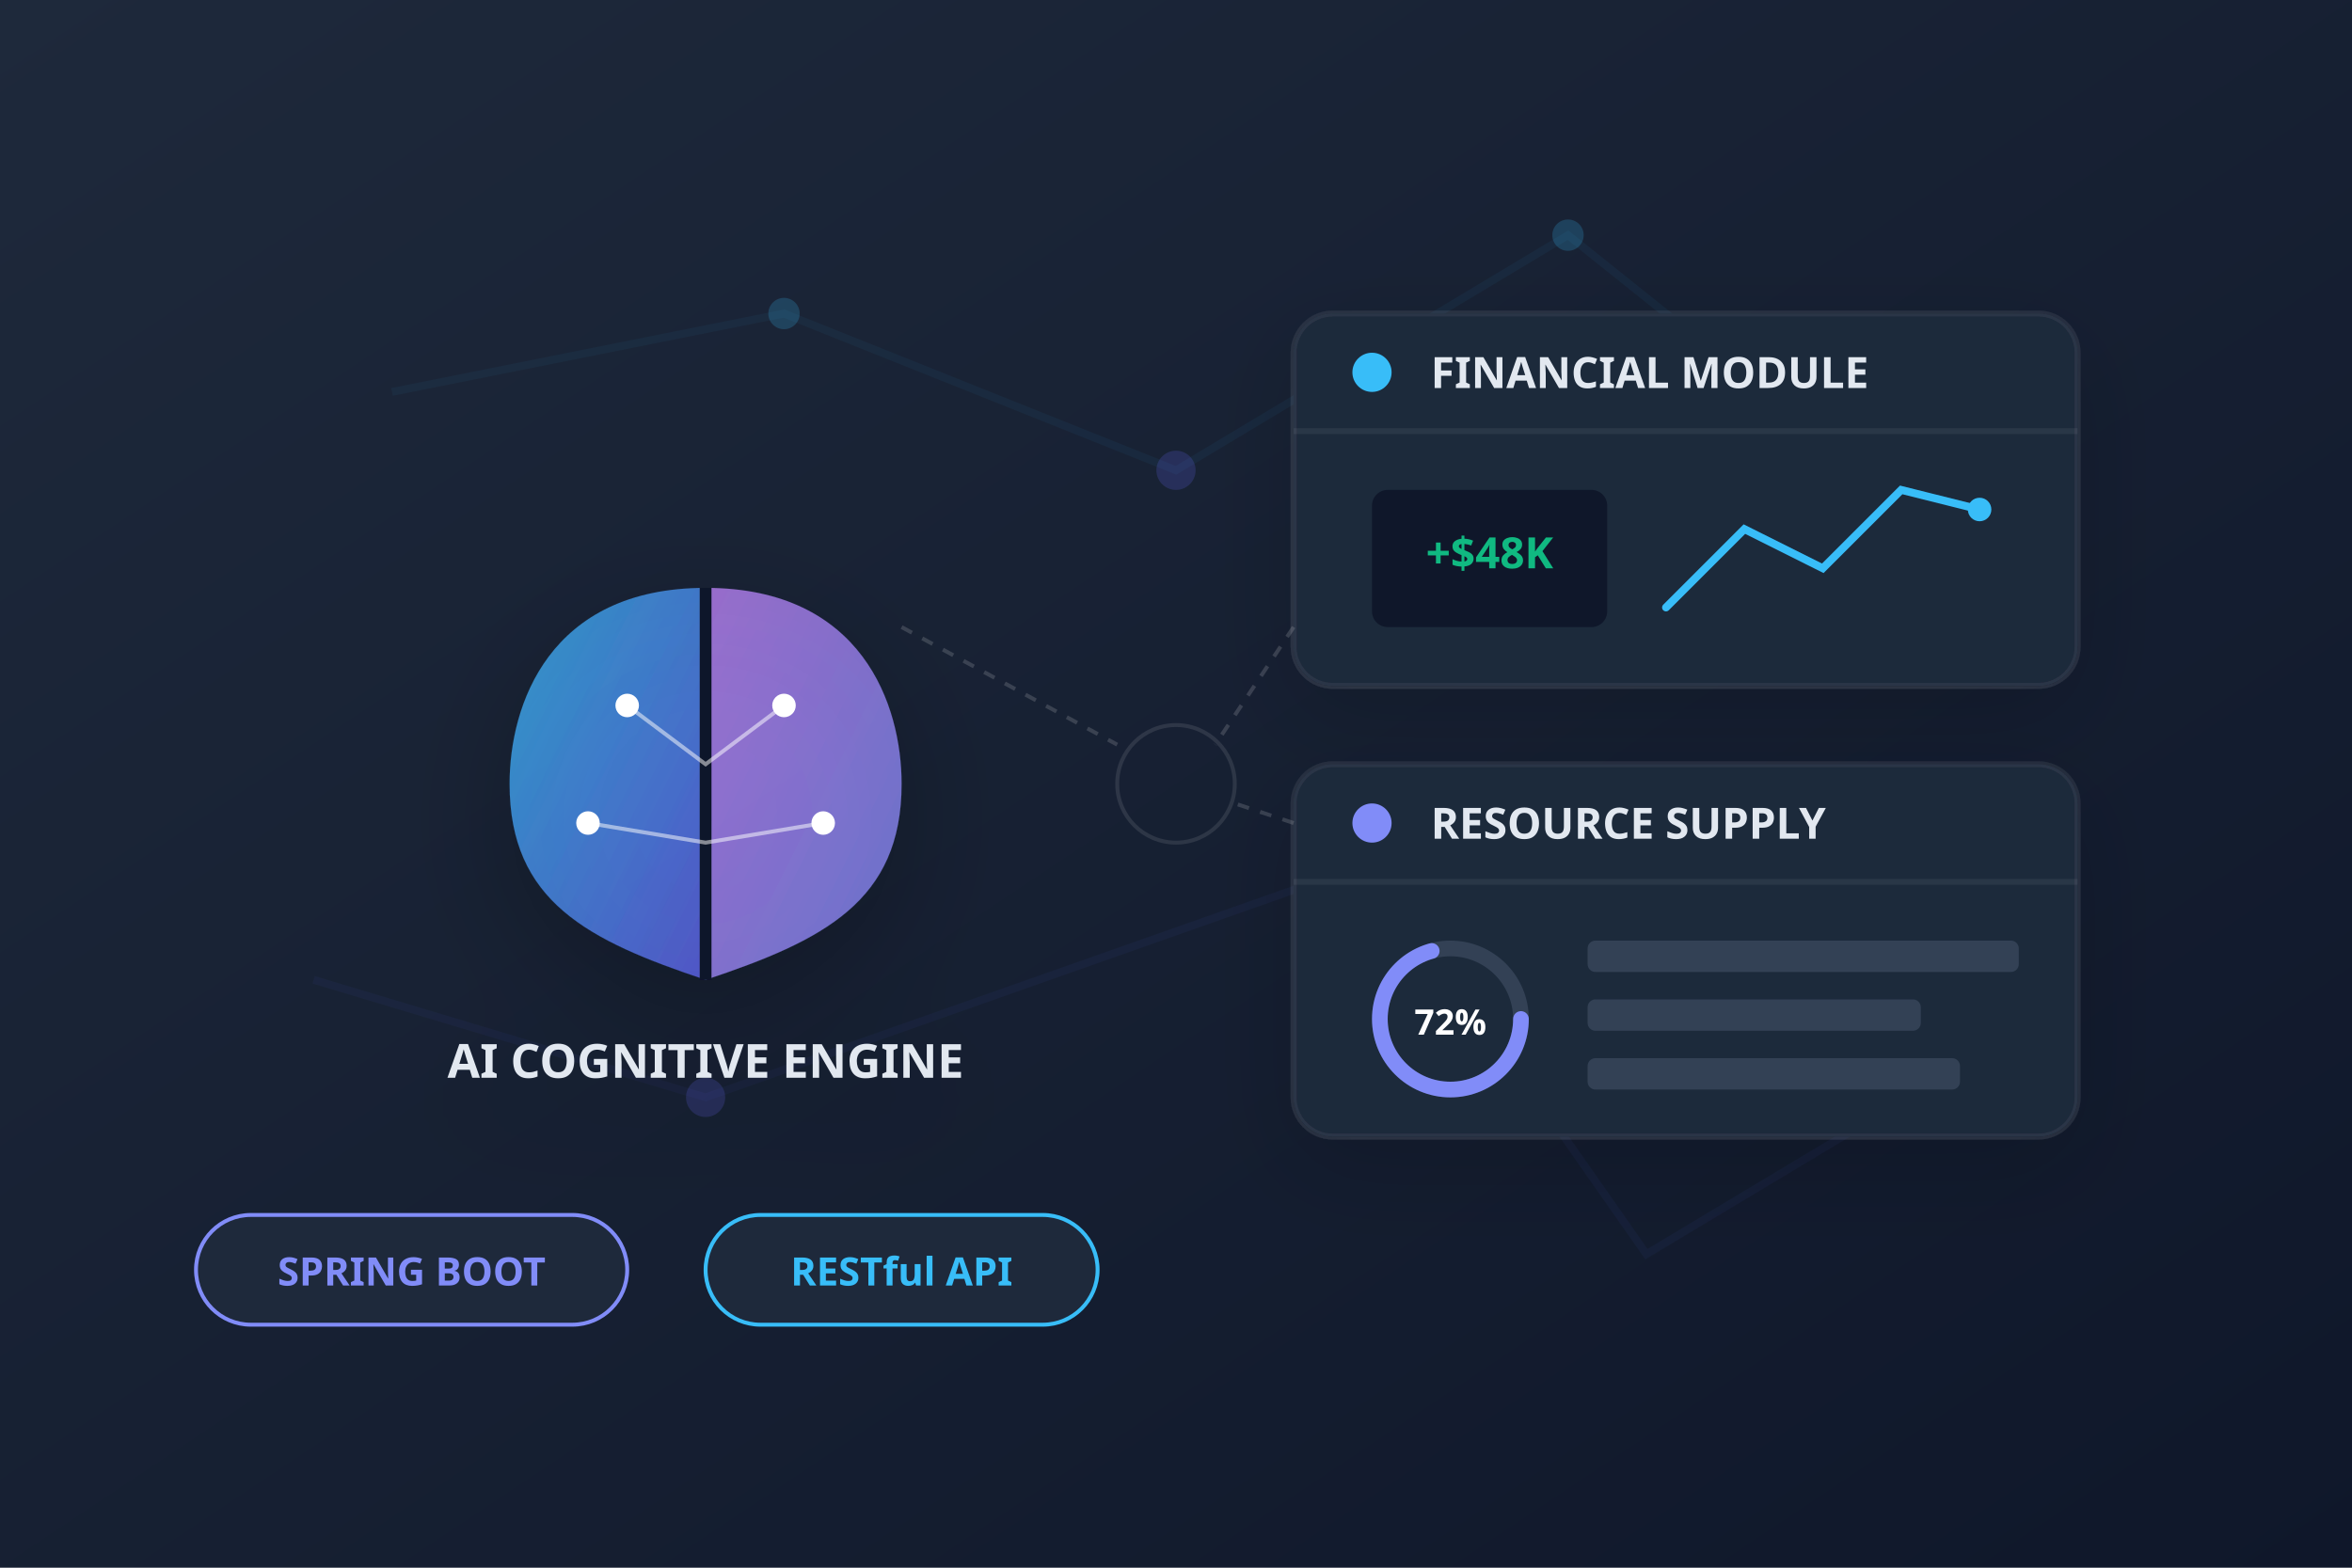
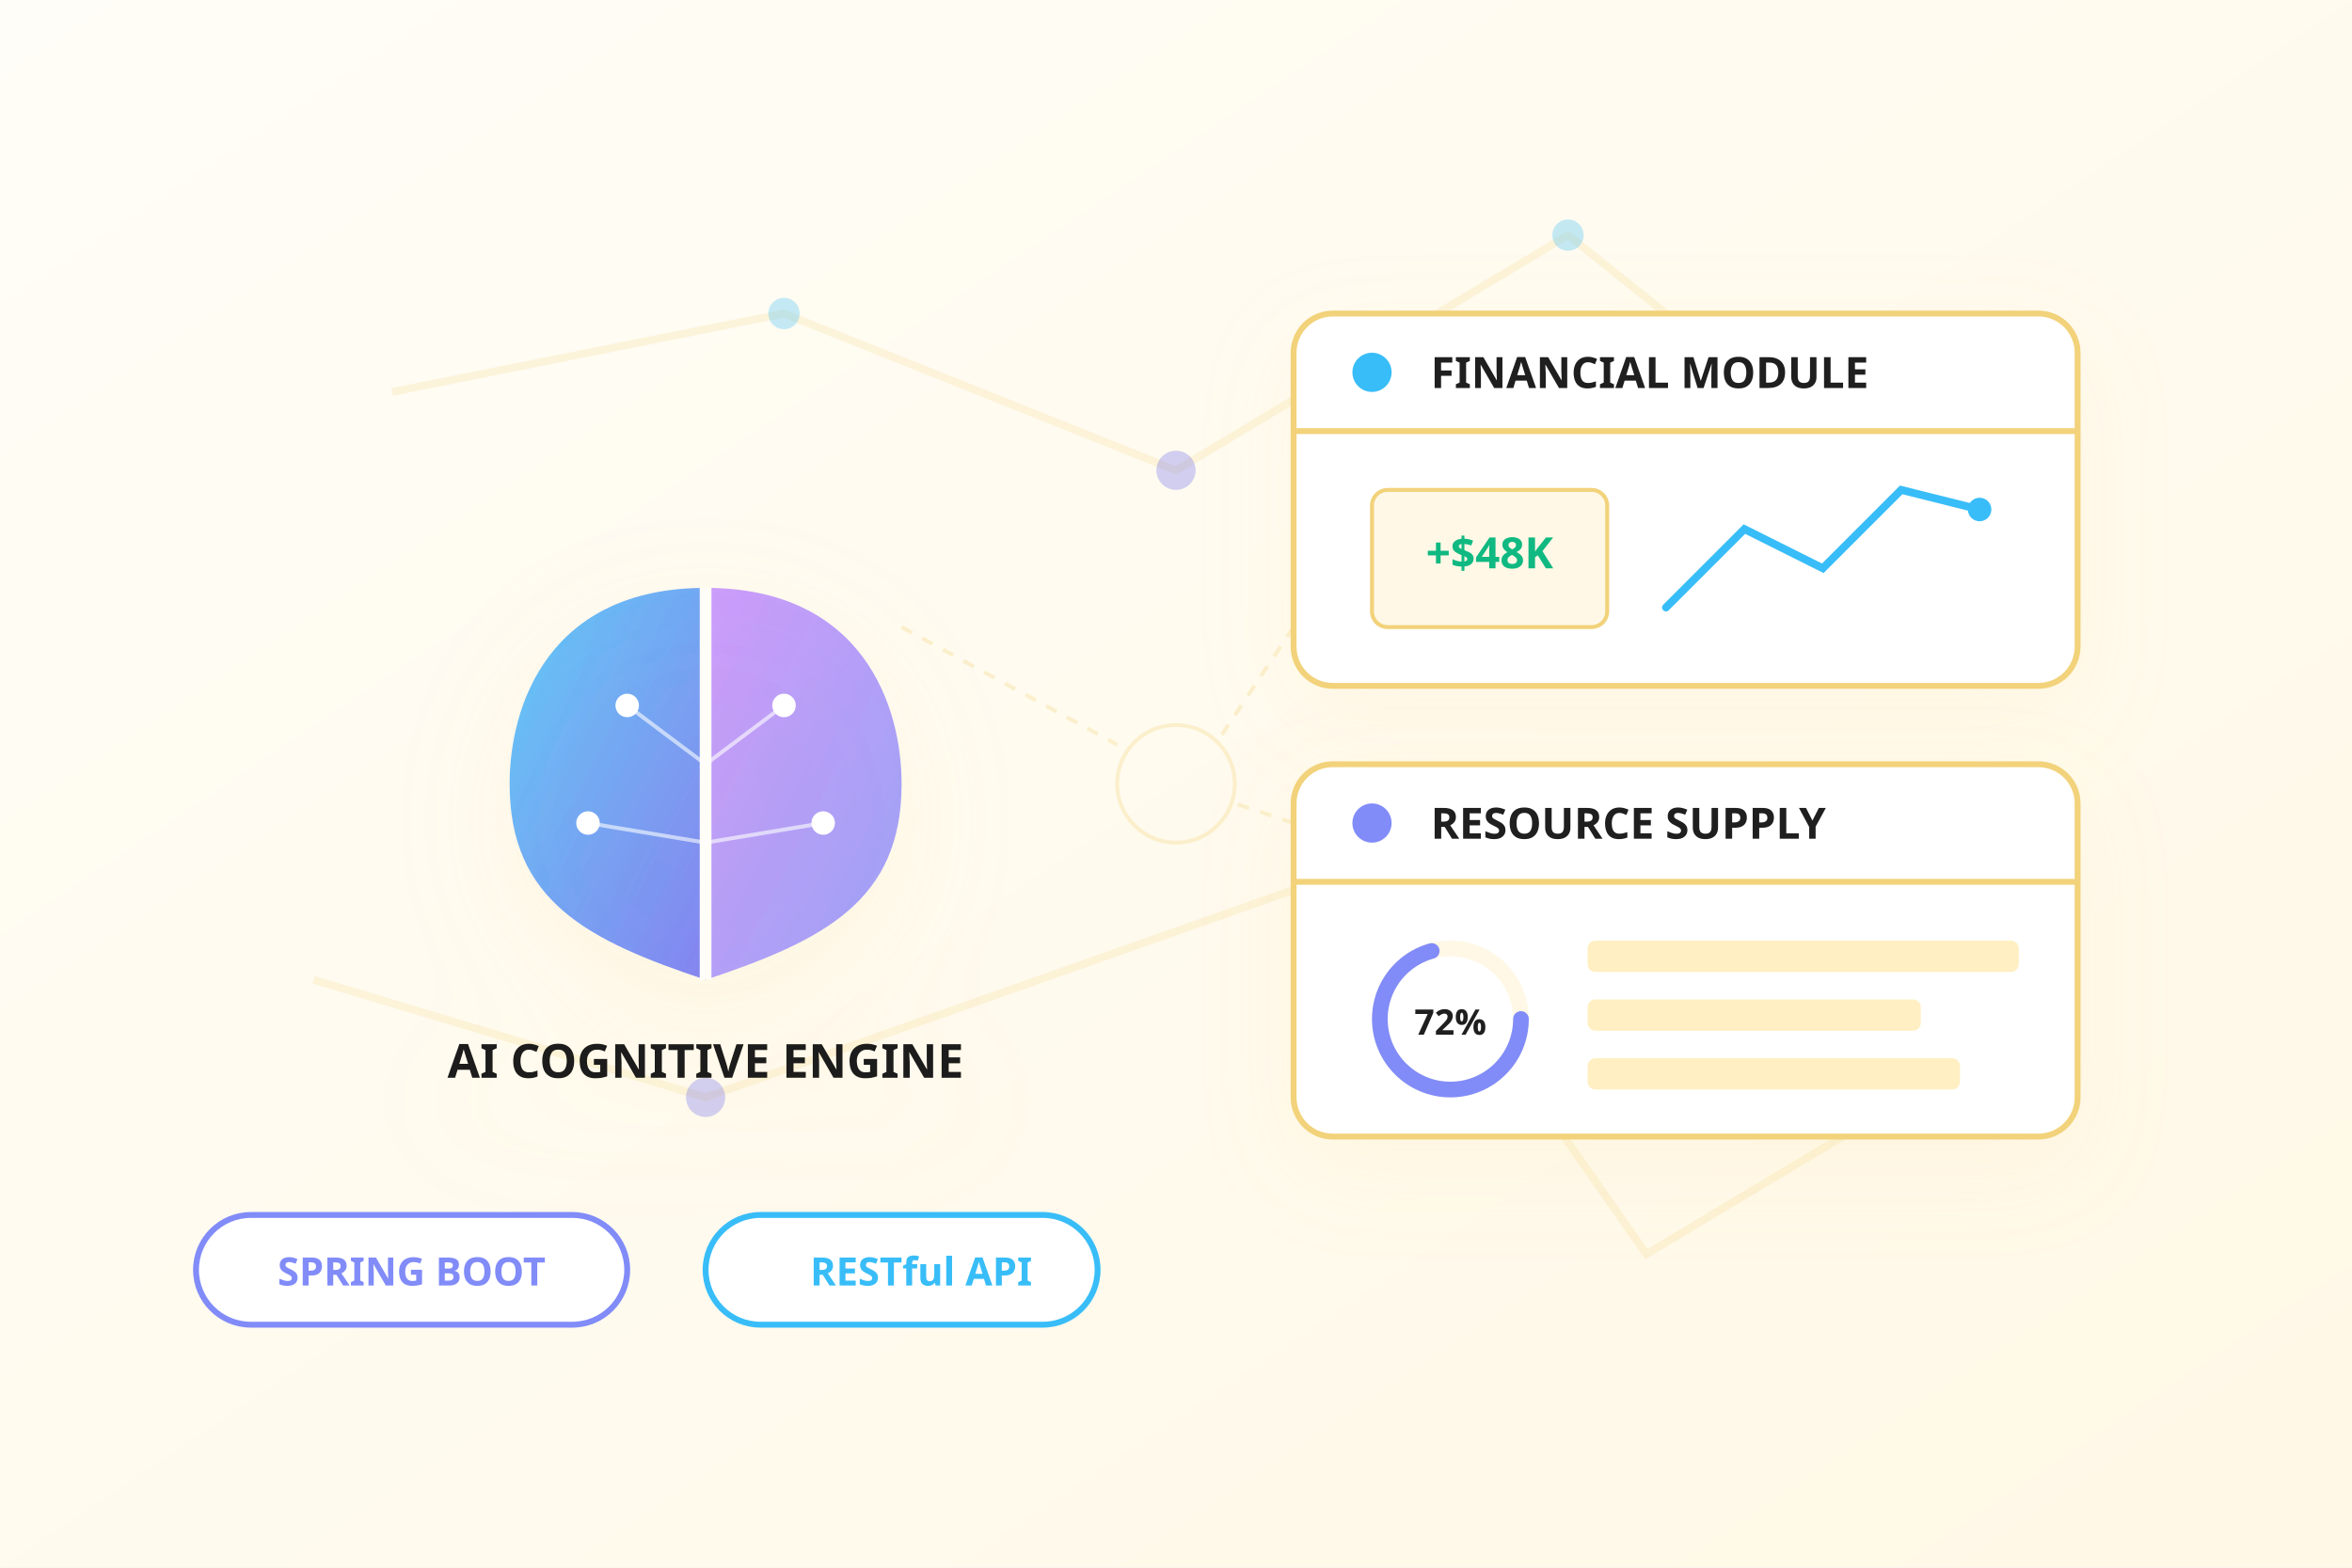
<svg xmlns="http://www.w3.org/2000/svg" viewBox="0 0 600 400" width="100%" height="100%">
  <defs>
    <linearGradient id="bg" x1="0%" y1="0%" x2="100%" y2="100%">
-       <stop offset="0%" stop-color="#1E293B" />
-       <stop offset="100%" stop-color="#0F172A" />
+       <stop offset="0%" stop-color="#FFFDF7" />
+       <stop offset="100%" stop-color="#FFF8E6" />
    </linearGradient>
    <linearGradient id="purpleGrad" x1="0%" y1="0%" x2="100%" y2="100%">
      <stop offset="0%" stop-color="#C084FC" />
      <stop offset="100%" stop-color="#818CF8" />
    </linearGradient>
    <linearGradient id="skyGrad" x1="0%" y1="0%" x2="100%" y2="100%">
      <stop offset="0%" stop-color="#38BDF8" />
      <stop offset="100%" stop-color="#6366F1" />
    </linearGradient>
  </defs>
  <rect width="100%" height="100%" fill="url(#bg)" />
-   <path d="M 100,100 L 200,80 L 300,120 L 400,60 L 500,140" fill="none" stroke="rgba(56, 189, 248, 0.05)" stroke-width="2" />
-   <path d="M 80,250 L 180,280 L 350,220 L 420,320 L 520,260" fill="none" stroke="rgba(99, 102, 241, 0.05)" stroke-width="2" />
-   <circle cx="200" cy="80" r="4" fill="#38BDF8" opacity="0.2" />
-   <circle cx="300" cy="120" r="5" fill="#6366F1" opacity="0.2" />
-   <circle cx="400" cy="60" r="4" fill="#38BDF8" opacity="0.2" />
-   <circle cx="180" cy="280" r="5" fill="#6366F1" opacity="0.2" />
-   <circle cx="350" cy="220" r="6" fill="#38BDF8" opacity="0.2" />
-   <g transform="translate(100, 110)" filter="drop-shadow(0 10px 15px rgba(0,0,0,0.3))">
-     <path d="M 80,40 C 40,40 30,70 30,90 C 30,120 50,130 80,140 C 80,140 80,40 80,40 Z" fill="url(#skyGrad)" opacity="0.75" />
-     <path d="M 80,40 C 120,40 130,70 130,90 C 130,120 110,130 80,140 C 80,140 80,40 80,40 Z" fill="url(#purpleGrad)" opacity="0.75" />
-     <line x1="80" y1="40" x2="80" y2="140" stroke="#0F172A" stroke-width="3" />
+   <path d="M 100,100 L 200,80 L 300,120 L 400,60 L 500,140" fill="none" stroke="rgba(242, 210, 122, 0.2)" stroke-width="2" />
+   <path d="M 80,250 L 180,280 L 350,220 L 420,320 L 520,260" fill="none" stroke="rgba(242, 210, 122, 0.2)" stroke-width="2" />
+   <circle cx="200" cy="80" r="4" fill="#38BDF8" opacity="0.3" />
+   <circle cx="300" cy="120" r="5" fill="#6366F1" opacity="0.3" />
+   <circle cx="400" cy="60" r="4" fill="#38BDF8" opacity="0.3" />
+   <circle cx="180" cy="280" r="5" fill="#6366F1" opacity="0.3" />
+   <circle cx="350" cy="220" r="6" fill="#38BDF8" opacity="0.3" />
+   <g transform="translate(100, 110)" filter="drop-shadow(0 10px 15px rgba(242,210,122,0.15))">
+     <path d="M 80,40 C 40,40 30,70 30,90 C 30,120 50,130 80,140 C 80,140 80,40 80,40 Z" fill="url(#skyGrad)" opacity="0.8" />
+     <path d="M 80,40 C 120,40 130,70 130,90 C 130,120 110,130 80,140 C 80,140 80,40 80,40 Z" fill="url(#purpleGrad)" opacity="0.8" />
+     <line x1="80" y1="40" x2="80" y2="140" stroke="#FFFDF7" stroke-width="3" />
    <circle cx="60" cy="70" r="3" fill="#FFFFFF" />
    <circle cx="100" cy="70" r="3" fill="#FFFFFF" />
    <circle cx="50" cy="100" r="3" fill="#FFFFFF" />
    <circle cx="110" cy="100" r="3" fill="#FFFFFF" />
-     <path d="M 60,70 L 80,85 L 100,70" fill="none" stroke="#FFFFFF" stroke-width="1" opacity="0.5" />
-     <path d="M 50,100 L 80,105 L 110,100" fill="none" stroke="#FFFFFF" stroke-width="1" opacity="0.5" />
-     <text x="80" y="165" fill="#E2E8F0" font-family="Poppins, sans-serif" font-size="12" font-weight="bold" text-anchor="middle">AI COGNITIVE ENGINE</text>
+     <path d="M 60,70 L 80,85 L 100,70" fill="none" stroke="#FFFFFF" stroke-width="1" opacity="0.6" />
+     <path d="M 50,100 L 80,105 L 110,100" fill="none" stroke="#FFFFFF" stroke-width="1" opacity="0.6" />
+     <text x="80" y="165" fill="#1F1F1F" font-family="Poppins, sans-serif" font-size="12" font-weight="bold" text-anchor="middle">AI COGNITIVE ENGINE</text>
  </g>
-   <rect x="330" y="80" width="200" height="95" rx="10" fill="#1E293B" stroke="rgba(255,255,255,0.06)" stroke-width="1.5" filter="drop-shadow(0 8px 12px rgba(0,0,0,0.15))" />
-   <path d="M 330,110 L 530,110" stroke="rgba(255,255,255,0.06)" stroke-width="1.5" />
+   <rect x="330" y="80" width="200" height="95" rx="10" fill="#FFFFFF" stroke="#F2D27A" stroke-width="1.5" filter="drop-shadow(0 8px 12px rgba(242,210,122,0.1))" />
+   <path d="M 330,110 L 530,110" stroke="#F2D27A" stroke-width="1.5" />
  <circle cx="350" cy="95" r="5" fill="#38BDF8" />
-   <text x="365" y="99" fill="#E2E8F0" font-family="Poppins, sans-serif" font-size="11" font-weight="bold">FINANCIAL MODULE</text>
-   <rect x="350" y="125" width="60" height="35" rx="4" fill="#0F172A" />
+   <text x="365" y="99" fill="#1F1F1F" font-family="Poppins, sans-serif" font-size="11" font-weight="bold">FINANCIAL MODULE</text>
+   <rect x="350" y="125" width="60" height="35" rx="4" fill="#FFF8E6" stroke="#F2D27A" stroke-width="1" />
  <text x="380" y="145" fill="#10B981" font-family="Poppins, sans-serif" font-size="11" text-anchor="middle" font-weight="bold">+$48K</text>
  <path d="M 425,155 L 445,135 L 465,145 L 485,125 L 505,130" fill="none" stroke="#38BDF8" stroke-width="2" stroke-linecap="round" />
  <circle cx="505" cy="130" r="3" fill="#38BDF8" />
-   <rect x="330" y="195" width="200" height="95" rx="10" fill="#1E293B" stroke="rgba(255,255,255,0.06)" stroke-width="1.5" filter="drop-shadow(0 8px 12px rgba(0,0,0,0.15))" />
-   <path d="M 330,225 L 530,225" stroke="rgba(255,255,255,0.06)" stroke-width="1.5" />
+   <rect x="330" y="195" width="200" height="95" rx="10" fill="#FFFFFF" stroke="#F2D27A" stroke-width="1.5" filter="drop-shadow(0 8px 12px rgba(242,210,122,0.1))" />
+   <path d="M 330,225 L 530,225" stroke="#F2D27A" stroke-width="1.5" />
  <circle cx="350" cy="210" r="5" fill="#818CF8" />
-   <text x="365" y="214" fill="#E2E8F0" font-family="Poppins, sans-serif" font-size="11" font-weight="bold">RESOURCE SUPPLY</text>
-   <circle cx="370" cy="260" r="18" fill="none" stroke="#334155" stroke-width="4" />
+   <text x="365" y="214" fill="#1F1F1F" font-family="Poppins, sans-serif" font-size="11" font-weight="bold">RESOURCE SUPPLY</text>
+   <circle cx="370" cy="260" r="18" fill="none" stroke="#FFF8E6" stroke-width="4" />
  <circle cx="370" cy="260" r="18" fill="none" stroke="#818CF8" stroke-width="4" stroke-dasharray="80 113" stroke-linecap="round" />
-   <text x="370" y="264" fill="#FFFFFF" font-family="Poppins, sans-serif" font-size="9" text-anchor="middle" font-weight="bold">72%</text>
-   <rect x="405" y="240" width="110" height="8" rx="2" fill="#334155" />
-   <rect x="405" y="255" width="85" height="8" rx="2" fill="#334155" />
-   <rect x="405" y="270" width="95" height="8" rx="2" fill="#334155" />
-   <circle cx="300" cy="200" r="15" fill="none" stroke="rgba(255,255,255,0.1)" stroke-width="1" />
-   <line x1="230" y1="160" x2="285" y2="190" stroke="rgba(255,255,255,0.15)" stroke-width="1" stroke-dasharray="3 3" />
-   <line x1="330" y1="160" x2="310" y2="190" stroke="rgba(255,255,255,0.15)" stroke-width="1" stroke-dasharray="3 3" />
-   <line x1="330" y1="210" x2="315" y2="205" stroke="rgba(255,255,255,0.15)" stroke-width="1" stroke-dasharray="3 3" />
+   <text x="370" y="264" fill="#1F1F1F" font-family="Poppins, sans-serif" font-size="9" text-anchor="middle" font-weight="bold">72%</text>
+   <rect x="405" y="240" width="110" height="8" rx="2" fill="#FFEFC2" />
+   <rect x="405" y="255" width="85" height="8" rx="2" fill="#FFEFC2" />
+   <rect x="405" y="270" width="95" height="8" rx="2" fill="#FFEFC2" />
+   <circle cx="300" cy="200" r="15" fill="none" stroke="rgba(242,210,122,0.3)" stroke-width="1" />
+   <line x1="230" y1="160" x2="285" y2="190" stroke="rgba(242,210,122,0.3)" stroke-width="1" stroke-dasharray="3 3" />
+   <line x1="330" y1="160" x2="310" y2="190" stroke="rgba(242,210,122,0.3)" stroke-width="1" stroke-dasharray="3 3" />
+   <line x1="330" y1="210" x2="315" y2="205" stroke="rgba(242,210,122,0.3)" stroke-width="1" stroke-dasharray="3 3" />
  <g transform="translate(50, 310)">
-     <rect x="0" y="0" width="110" height="28" rx="14" fill="#1E293B" stroke="#818CF8" stroke-width="1" />
+     <rect x="0" y="0" width="110" height="28" rx="14" fill="#FFFFFF" stroke="#818CF8" stroke-width="1.5" />
    <text x="55" y="18" fill="#818CF8" font-family="Poppins, sans-serif" font-size="10" font-weight="bold" text-anchor="middle">SPRING BOOT</text>
  </g>
  <g transform="translate(180, 310)">
-     <rect x="0" y="0" width="100" height="28" rx="14" fill="#1E293B" stroke="#38BDF8" stroke-width="1" />
-     <text x="50" y="18" fill="#38BDF8" font-family="Poppins, sans-serif" font-size="10" font-weight="bold" text-anchor="middle">RESTful API</text>
+     <rect x="0" y="0" width="100" height="28" rx="14" fill="#FFFFFF" stroke="#38BDF8" stroke-width="1.5" />
+     <text x="55" y="18" fill="#38BDF8" font-family="Poppins, sans-serif" font-size="10" font-weight="bold" text-anchor="middle">RESTful API</text>
  </g>
</svg>
